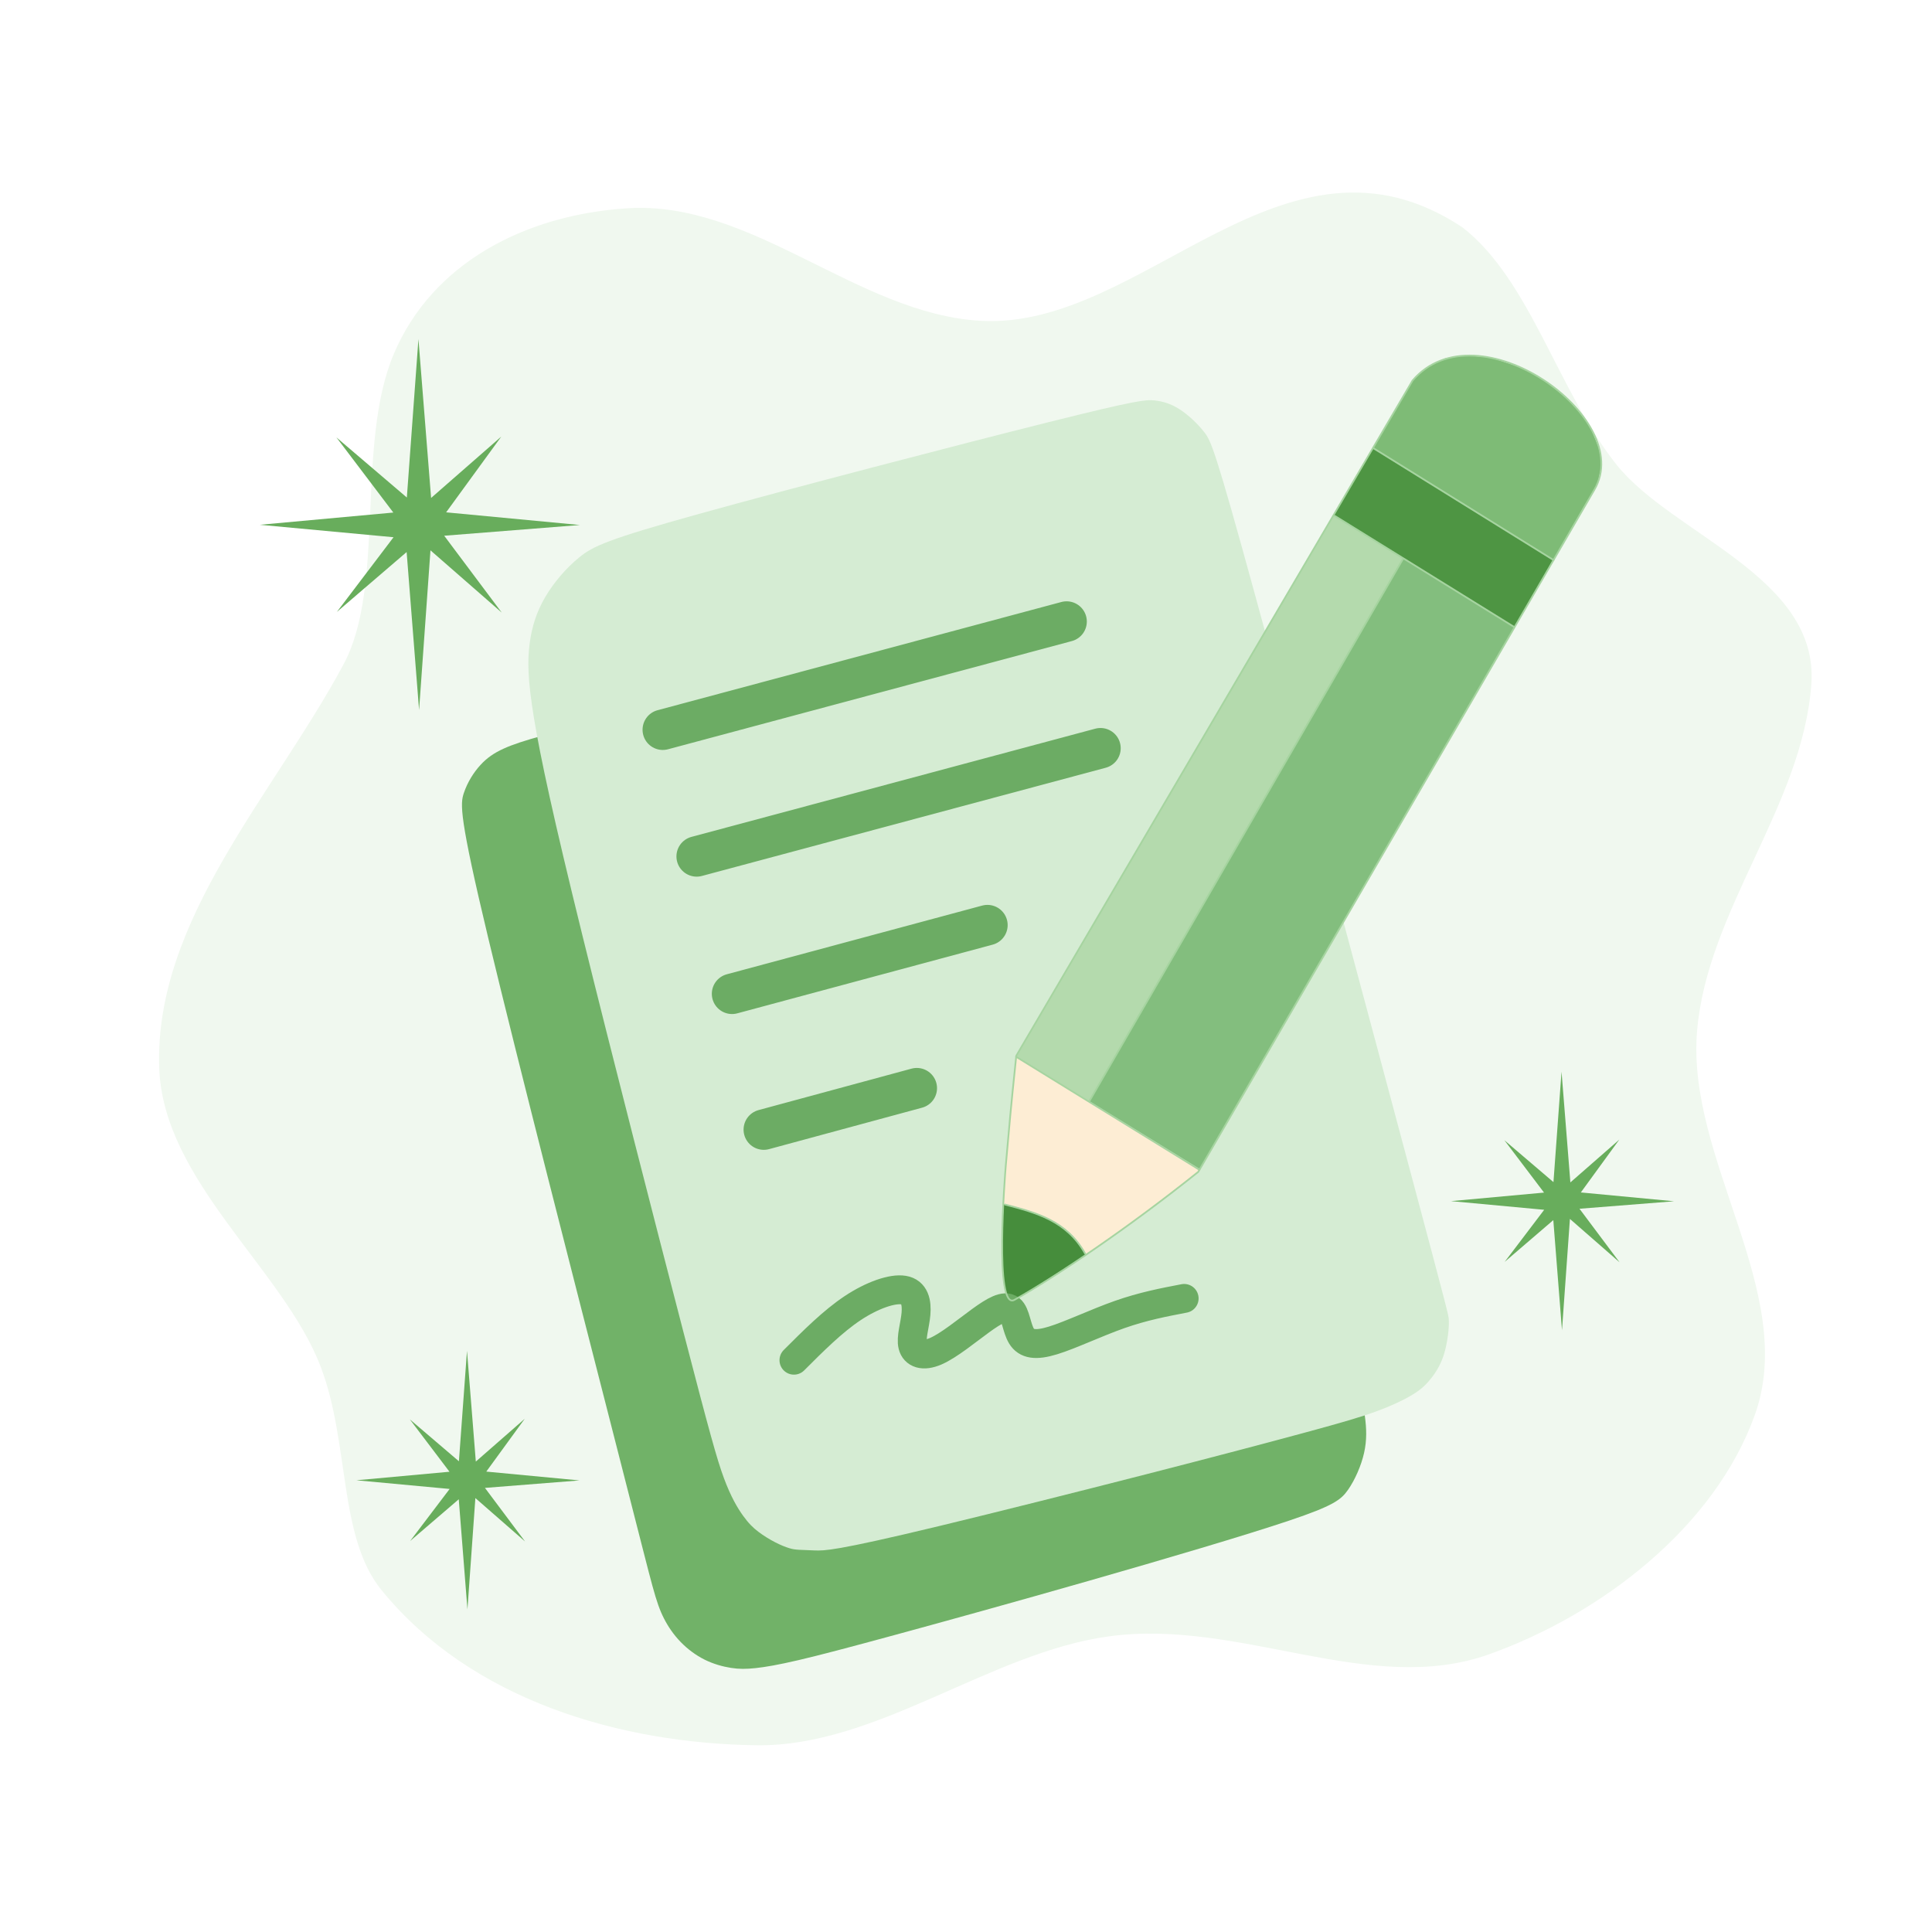
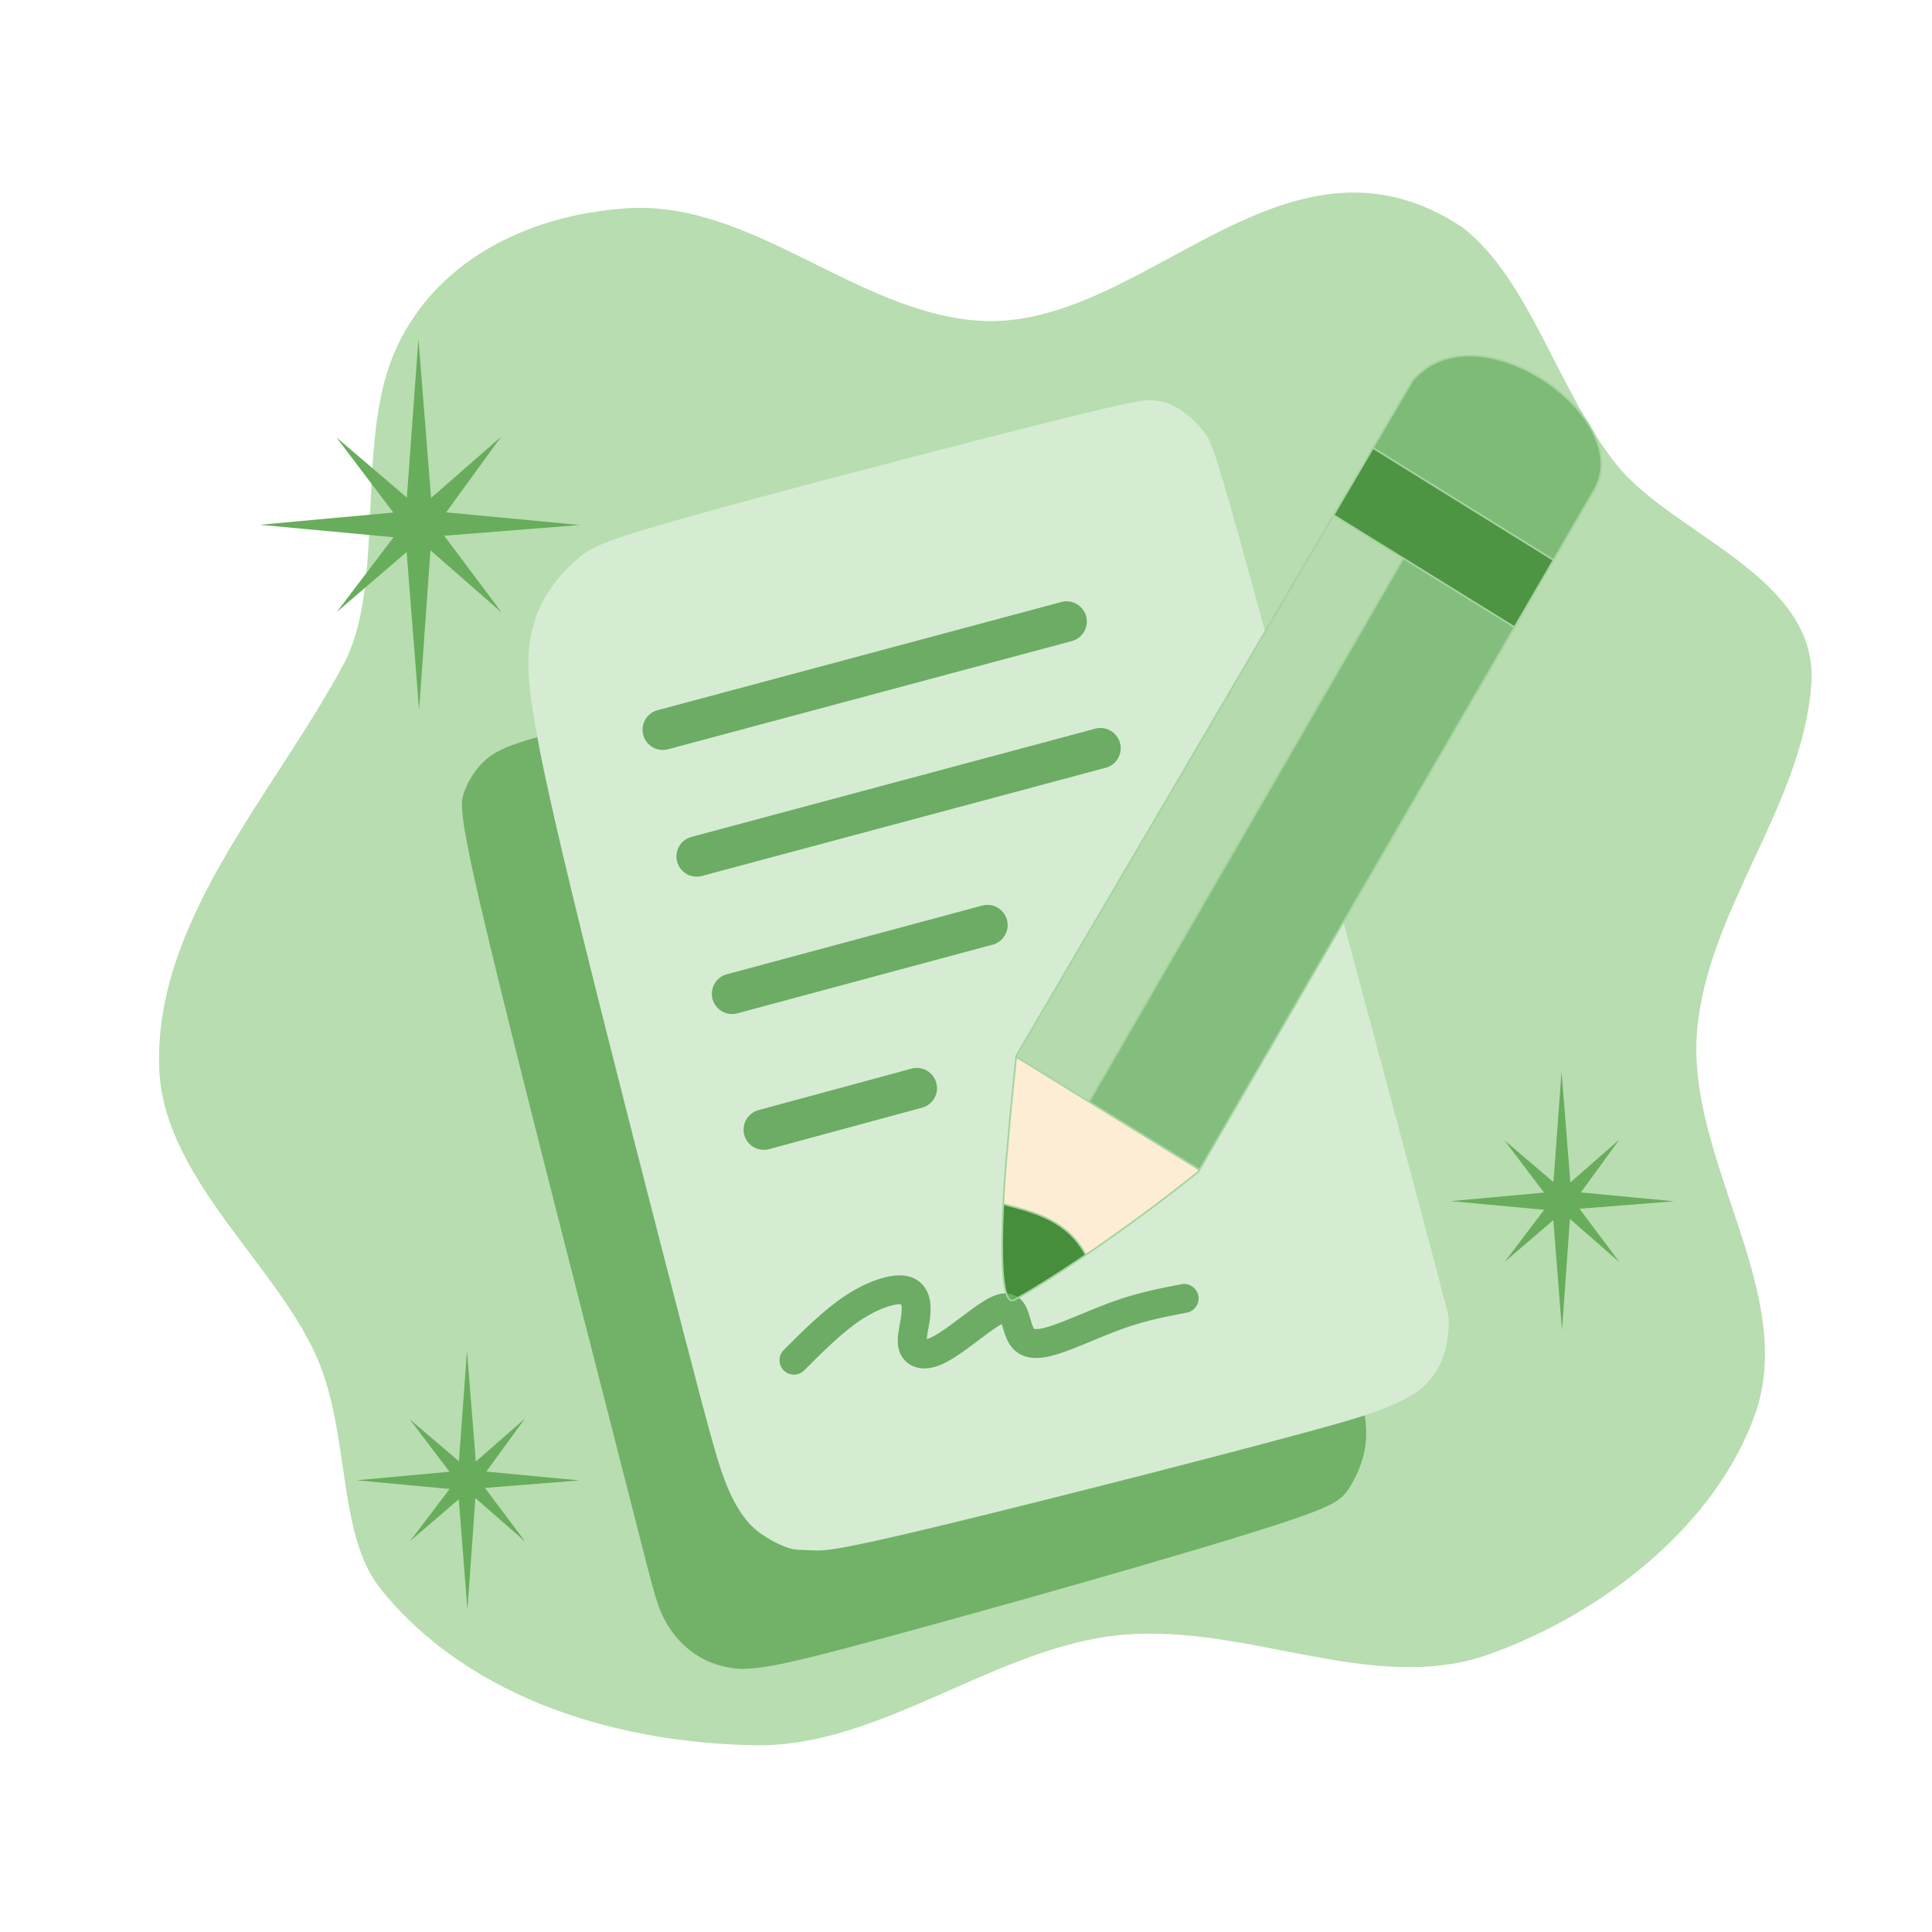
<svg xmlns="http://www.w3.org/2000/svg" version="1.1" id="svg1" width="1672" height="1672" viewBox="0 0 1672 1672">
  <defs id="defs1" />
  <g id="g1">
-     <path style="fill:#f0f8ef;fill-opacity:1;stroke:none;stroke-width:26.457;stroke-linecap:round;stroke-linejoin:round;stroke-opacity:1;paint-order:fill markers stroke" d="m 542.83,180.253 c 108.345,-6.97 198.871,91.123 305.601,97.378 141.421,8.288 263.079,-183.147 417.231,-80.846 58.547,45.3 82.657,142.071 133.519,205.587 48.342,60.371 174.966,96.835 168.406,189.502 -7.443,105.135 -90.006,195.309 -98.89,300.332 -9.44,111.604 87.767,226.832 49.985,332.27 -34.806,97.133 -132.807,172.487 -229.978,207.187 -103.292,36.886 -215.221,-30.926 -328.673,-15.569 -103.333,13.987 -201.053,95.685 -305.319,94.301 -117.06,-1.554 -246.453,-38.418 -324.53,-134.273 -37.563,-46.116 -27.388,-126.767 -52.551,-193.083 C 245.686,1098.851 141.041,1022.111 137.779,924.055 133.526,796.18 236.811,687.68 297.313,574.944 333.948,506.683 307.587,384.957 340.8,306.326 374.013,227.695 454.369,185.944 542.83,180.253 Z" id="path19" />
+     <path style="fill:#b8ddb0;fill-opacity:1;stroke:none;stroke-width:26.457;stroke-linecap:round;stroke-linejoin:round;stroke-opacity:1;paint-order:fill markers stroke" d="m 542.83,180.253 c 108.345,-6.97 198.871,91.123 305.601,97.378 141.421,8.288 263.079,-183.147 417.231,-80.846 58.547,45.3 82.657,142.071 133.519,205.587 48.342,60.371 174.966,96.835 168.406,189.502 -7.443,105.135 -90.006,195.309 -98.89,300.332 -9.44,111.604 87.767,226.832 49.985,332.27 -34.806,97.133 -132.807,172.487 -229.978,207.187 -103.292,36.886 -215.221,-30.926 -328.673,-15.569 -103.333,13.987 -201.053,95.685 -305.319,94.301 -117.06,-1.554 -246.453,-38.418 -324.53,-134.273 -37.563,-46.116 -27.388,-126.767 -52.551,-193.083 C 245.686,1098.851 141.041,1022.111 137.779,924.055 133.526,796.18 236.811,687.68 297.313,574.944 333.948,506.683 307.587,384.957 340.8,306.326 374.013,227.695 454.369,185.944 542.83,180.253 Z" id="path19" />
    <path style="fill:#68ad5c;fill-opacity:1;stroke-width:26.457;stroke-linecap:round;stroke-linejoin:round;paint-order:fill markers stroke" d="m 397.152,1264.618 6.993,-95.565 7.64,95.824 42.344,-37.035 -33.279,45.711 80.673,7.64 -81.839,6.475 34.704,46.358 -42.991,-37.553 -6.863,96.342 -7.511,-95.306 -42.085,36.128 34.186,-45.063 -80.673,-7.511 80.544,-7.381 -34.315,-45.322 z" id="path18" />
    <path style="fill:#4e9543;fill-opacity:1;stroke:none;stroke-width:1.5;stroke-linecap:round;stroke-linejoin:round;stroke-dasharray:none;stroke-opacity:1;paint-order:fill markers stroke" d="m 1154.081,446.103 34.062,-58.601 156.209,96.692 -33.513,58.418 z" id="path27" />
    <path style="fill:#68ad5c;fill-opacity:1;stroke-width:26.457;stroke-linecap:round;stroke-linejoin:round;paint-order:fill markers stroke" d="m 1344.399,1023.032 6.993,-95.565 7.64,95.824 42.344,-37.035 -33.279,45.711 80.674,7.64 -81.839,6.475 34.704,46.358 -42.991,-37.553 -6.863,96.342 -7.511,-95.306 -42.085,36.128 34.186,-45.063 -80.674,-7.511 80.544,-7.381 -34.315,-45.322 z" id="path18-8" />
    <path style="fill:#68ad5c;fill-opacity:1;stroke-width:37.955;stroke-linecap:round;stroke-linejoin:round;paint-order:fill markers stroke" d="m 352.097,430.568 10.032,-137.098 10.96,137.47 60.747,-53.13 -47.743,65.577 115.735,10.96 -117.407,9.289 49.786,66.506 -61.676,-53.873 -9.846,138.213 -10.775,-136.727 -60.375,51.83 49.043,-64.648 -115.735,-10.775 115.549,-10.589 -49.229,-65.019 z" id="path18-1" />
    <path style="fill:#71b268;fill-opacity:1;stroke:none;stroke-width:1.5;stroke-linecap:round;stroke-linejoin:round;stroke-dasharray:none;stroke-opacity:1;paint-order:fill markers stroke" d="M 422.54,811.812 C 397.268,706.269 398.245,695.769 401.419,686.307 c 3.174,-9.462 8.546,-17.886 14.284,-24.173 5.738,-6.287 11.842,-10.438 19.961,-14.162 8.119,-3.724 18.252,-7.02 35.283,-11.72 17.031,-4.7 40.96,-10.805 68.593,31.75 27.634,42.554 58.97,133.764 86.035,233.584 27.064,99.821 49.854,208.246 98.544,255.554 48.69,47.308 123.276,33.495 197.864,17.611 74.588,-15.885 149.174,-33.84 191.275,-31.282 42.102,2.558 51.717,25.63 57.806,42.844 6.09,17.213 8.653,28.567 10.118,39.25 1.465,10.683 1.831,20.694 -0.671,31.803 -2.503,11.11 -7.875,23.318 -13.918,31.986 -6.043,8.668 -12.758,13.796 -50.911,26.615 -38.153,12.819 -107.74,33.329 -172.569,51.887 -64.828,18.557 -124.894,35.161 -167.258,46.698 -42.364,11.537 -67.025,18.008 -84.789,22.159 -17.764,4.151 -28.629,5.982 -37.053,6.898 -8.424,0.916 -14.406,0.916 -21.426,-0.183 -7.02,-1.099 -15.078,-3.296 -22.708,-7.081 -7.63,-3.785 -14.833,-9.156 -20.816,-15.322 -5.982,-6.165 -10.744,-13.124 -14.406,-20.266 -3.663,-7.142 -6.226,-14.467 -10.011,-28.202 -3.785,-13.735 -8.79,-33.879 -37.054,-144.247 C 499.331,1117.939 447.812,917.356 422.54,811.812 Z" id="path33" />
    <path style="fill:#d5ecd3;fill-opacity:1;stroke:none;stroke-width:1.5;stroke-linecap:round;stroke-linejoin:round;stroke-dasharray:none;stroke-opacity:1;paint-order:fill markers stroke" d="m 460.336,621.812 c -5.568,-33.841 -5.694,-50.196 -3.771,-64.718 1.923,-14.523 5.894,-27.213 13.318,-39.946 7.424,-12.733 18.301,-25.51 29.913,-34.876 11.611,-9.367 23.956,-15.323 103.206,-37.337 79.251,-22.014 225.401,-60.084 302.319,-79.335 76.918,-19.251 84.601,-19.683 91.875,-18.906 7.273,0.777 14.136,2.762 21.647,7.554 7.511,4.791 15.668,12.388 21.539,19.899 5.87,7.511 9.453,14.935 44.157,141.537 34.705,126.602 100.528,372.373 133.665,496.408 33.137,124.035 33.585,126.328 33.779,129.612 0.194,3.283 0.133,7.556 -0.661,13.783 -0.794,6.226 -2.32,14.406 -5.25,21.67 -2.93,7.264 -7.264,13.613 -11.598,18.557 -4.334,4.944 -8.668,8.485 -15.81,12.605 -7.142,4.12 -17.092,8.821 -29.728,13.43 -12.636,4.609 -27.958,9.126 -59.639,17.733 -31.682,8.607 -79.722,21.304 -139.24,36.565 -59.518,15.261 -130.509,33.085 -178.093,44.561 -47.583,11.476 -71.756,16.604 -85.948,19.106 -14.193,2.503 -18.404,2.381 -23.013,2.228 -4.609,-0.153 -9.614,-0.336 -13.124,-0.549 -3.51,-0.214 -5.524,-0.458 -8.638,-1.404 -3.113,-0.946 -7.325,-2.594 -12.087,-5.036 -4.761,-2.442 -10.072,-5.677 -14.65,-9.156 -4.578,-3.479 -8.424,-7.203 -13.216,-13.857 -4.792,-6.654 -10.53,-16.237 -16.573,-32.506 -6.043,-16.268 -12.392,-39.22 -35.241,-127.19 C 566.624,1064.272 527.275,911.29 502.095,809.134 476.915,706.978 465.904,655.653 460.336,621.812 Z" id="path32" transform="translate(1.805263,-0.1651066)" />
    <path style="fill:#fdedd4;fill-opacity:1;stroke:none;stroke-width:1.5;stroke-linecap:round;stroke-linejoin:round;stroke-dasharray:none;stroke-opacity:1;paint-order:fill markers stroke" d="m 868.502,1042.928 2.201,-38.848 5.439,-54.516 3.496,-35.092 50.113,31.337 77.307,46.876 31.466,19.942 -4.921,4.273 -17.935,13.985 -57.689,42.732 -18.323,12.561 -5.115,-8.611 -12.107,-13.338 -12.69,-7.964 -20.46,-8.611 -20.071,-5.374 z" id="path31" />
    <path style="fill:#b4daad;fill-opacity:1;stroke:none;stroke-width:1.5;stroke-linecap:round;stroke-linejoin:round;stroke-dasharray:none;stroke-opacity:1;paint-order:fill markers stroke" d="m 1153.967,445.776 60.637,37.685 -271.855,469.635 -63.088,-38.823 z" id="path30" />
    <path style="fill:#468d3c;fill-opacity:1;stroke:none;stroke-width:1.5;stroke-linecap:round;stroke-linejoin:round;stroke-dasharray:none;stroke-opacity:1;paint-order:fill markers stroke" d="m 868.502,1042.151 -1.295,30.172 0.259,27.841 2.201,15.28 2.46,7.511 3.626,2.46 11.395,-5.827 52.444,-33.15 -5.439,-9.712 -11.395,-12.043 -10.1,-6.993 -12.561,-5.698 -16.057,-5.827 z" id="path29" />
    <path style="fill:#7ebb76;fill-opacity:1;stroke:none;stroke-width:1.5;stroke-linecap:round;stroke-linejoin:round;stroke-dasharray:none;stroke-opacity:1;paint-order:fill markers stroke" d="m 1187.776,388.051 34.795,-59.151 12.199,-10.997 c 0,0 16.057,-8.093 16.381,-7.899 0.324,0.194 16.64,-2.396 16.64,-2.396 l 22.014,1.683 26.611,8.676 21.172,11.849 18.388,14.827 12.561,13.338 8.87,14.05 7.446,18.323 0.712,14.503 -2.849,13.597 -9.647,16.057 -29.006,50.372 z" id="path28" />
    <path style="fill:#83be7e;fill-opacity:1;stroke:none;stroke-width:1.5;stroke-linecap:round;stroke-linejoin:round;stroke-dasharray:none;stroke-opacity:1;paint-order:fill markers stroke" d="m 1038.16,1011.606 -95.593,-58.601 271.764,-470.276 96.692,59.7 z" id="path26" />
    <path style="fill:none;fill-opacity:1;stroke:#6cac64;stroke-width:25;stroke-linecap:round;stroke-linejoin:round;stroke-dasharray:none;stroke-opacity:1;paint-order:fill markers stroke" d="m 684.171,1179.352 c 16.848,-16.848 33.696,-33.696 50.788,-45.05 17.092,-11.354 34.428,-17.214 44.073,-15.627 9.645,1.587 11.598,10.621 10.744,20.511 -0.855,9.889 -4.517,20.633 -2.808,27.469 1.709,6.837 8.79,9.767 20.022,4.883 11.232,-4.884 26.615,-17.58 38.701,-26.371 12.087,-8.79 20.877,-13.674 25.638,-9.889 4.761,3.785 5.494,16.237 9.767,23.196 4.273,6.959 12.086,8.424 27.225,3.785 15.139,-4.639 37.602,-15.383 57.747,-22.464 20.144,-7.081 37.969,-10.499 55.793,-13.918" id="path34" transform="translate(2.930068,-2.197551)" />
    <path style="fill:none;fill-opacity:1;stroke:#a6d4a0;stroke-width:1.5;stroke-linecap:round;stroke-linejoin:round;stroke-dasharray:none;stroke-opacity:1;paint-order:fill markers stroke" d="m 1222.404,329.428 c 55.638,-65.458 193.59,32.055 157.462,94.27 l -342.895,590.483 c -60.399,48.35 -122.44,90.214 -159.082,110.762 -17.526,9.828 -8.213,-107.178 -7.462,-116.208 3.914,-43.234 3.354,-40.029 9.082,-95.04 z" id="path20" />
    <path style="fill:none;fill-opacity:1;stroke:#a6d4a0;stroke-width:1.5;stroke-linecap:round;stroke-linejoin:round;stroke-dasharray:none;stroke-opacity:1;paint-order:fill markers stroke" d="m 869.668,1042.41 c 26.739,6.952 53.456,13.946 69.408,42.473" id="path21" />
    <path style="fill:none;fill-opacity:1;stroke:#a6d4a0;stroke-width:1.5;stroke-linecap:round;stroke-linejoin:round;stroke-dasharray:none;stroke-opacity:1;paint-order:fill markers stroke" d="m 879.387,914.548 158.59,97.791" id="path22" />
    <path style="fill:none;fill-opacity:1;stroke:#a6d4a0;stroke-width:1.5;stroke-linecap:round;stroke-linejoin:round;stroke-dasharray:none;stroke-opacity:1;paint-order:fill markers stroke" d="M 942.701,953.061 1214.117,483.782" id="path23" />
    <path style="fill:none;fill-opacity:1;stroke:#a6d4a0;stroke-width:1.5;stroke-linecap:round;stroke-linejoin:round;stroke-dasharray:none;stroke-opacity:1;paint-order:fill markers stroke" d="m 1155.179,446.469 154.927,95.96" id="path24" />
    <path style="fill:none;fill-opacity:1;stroke:#a6d4a0;stroke-width:1.5;stroke-linecap:round;stroke-linejoin:round;stroke-dasharray:none;stroke-opacity:1;paint-order:fill markers stroke" d="m 1188.736,387.958 155.725,96.723" id="path25" />
    <path style="fill:#f0f8ef;fill-opacity:1;stroke:#6cac64;stroke-width:35;stroke-linecap:round;stroke-linejoin:round;stroke-dasharray:none;stroke-opacity:1;paint-order:fill markers stroke" d="M -12.431,608.094 C 104.063,576.88 220.556,545.665 337.05,514.451" id="path35" transform="translate(586.0136,23.44055)" />
    <path style="fill:#f0f8ef;fill-opacity:1;stroke:#6cac64;stroke-width:35;stroke-linecap:round;stroke-linejoin:round;stroke-dasharray:none;stroke-opacity:1;paint-order:fill markers stroke" d="M -12.431,608.094 C 104.063,576.88 220.556,545.665 337.05,514.451" id="path35-2" transform="translate(615.3352,133.077)" />
    <path style="fill:#f0f8ef;fill-opacity:1;stroke:#6cac64;stroke-width:35;stroke-linecap:round;stroke-linejoin:round;stroke-dasharray:none;stroke-opacity:1;paint-order:fill markers stroke" d="M -12.431,608.094 C 61.244,588.275 134.919,568.456 208.594,548.637" id="path35-7" transform="translate(645.9573,251.9754)" />
    <path style="fill:#f0f8ef;fill-opacity:1;stroke:#6cac64;stroke-width:35;stroke-linecap:round;stroke-linejoin:round;stroke-dasharray:none;stroke-opacity:1;paint-order:fill markers stroke" d="M 88.055,666.107 C 132.195,654.149 176.336,642.192 220.476,630.235" id="path35-79" transform="translate(572.9449,311.4896)" />
  </g>
</svg>
